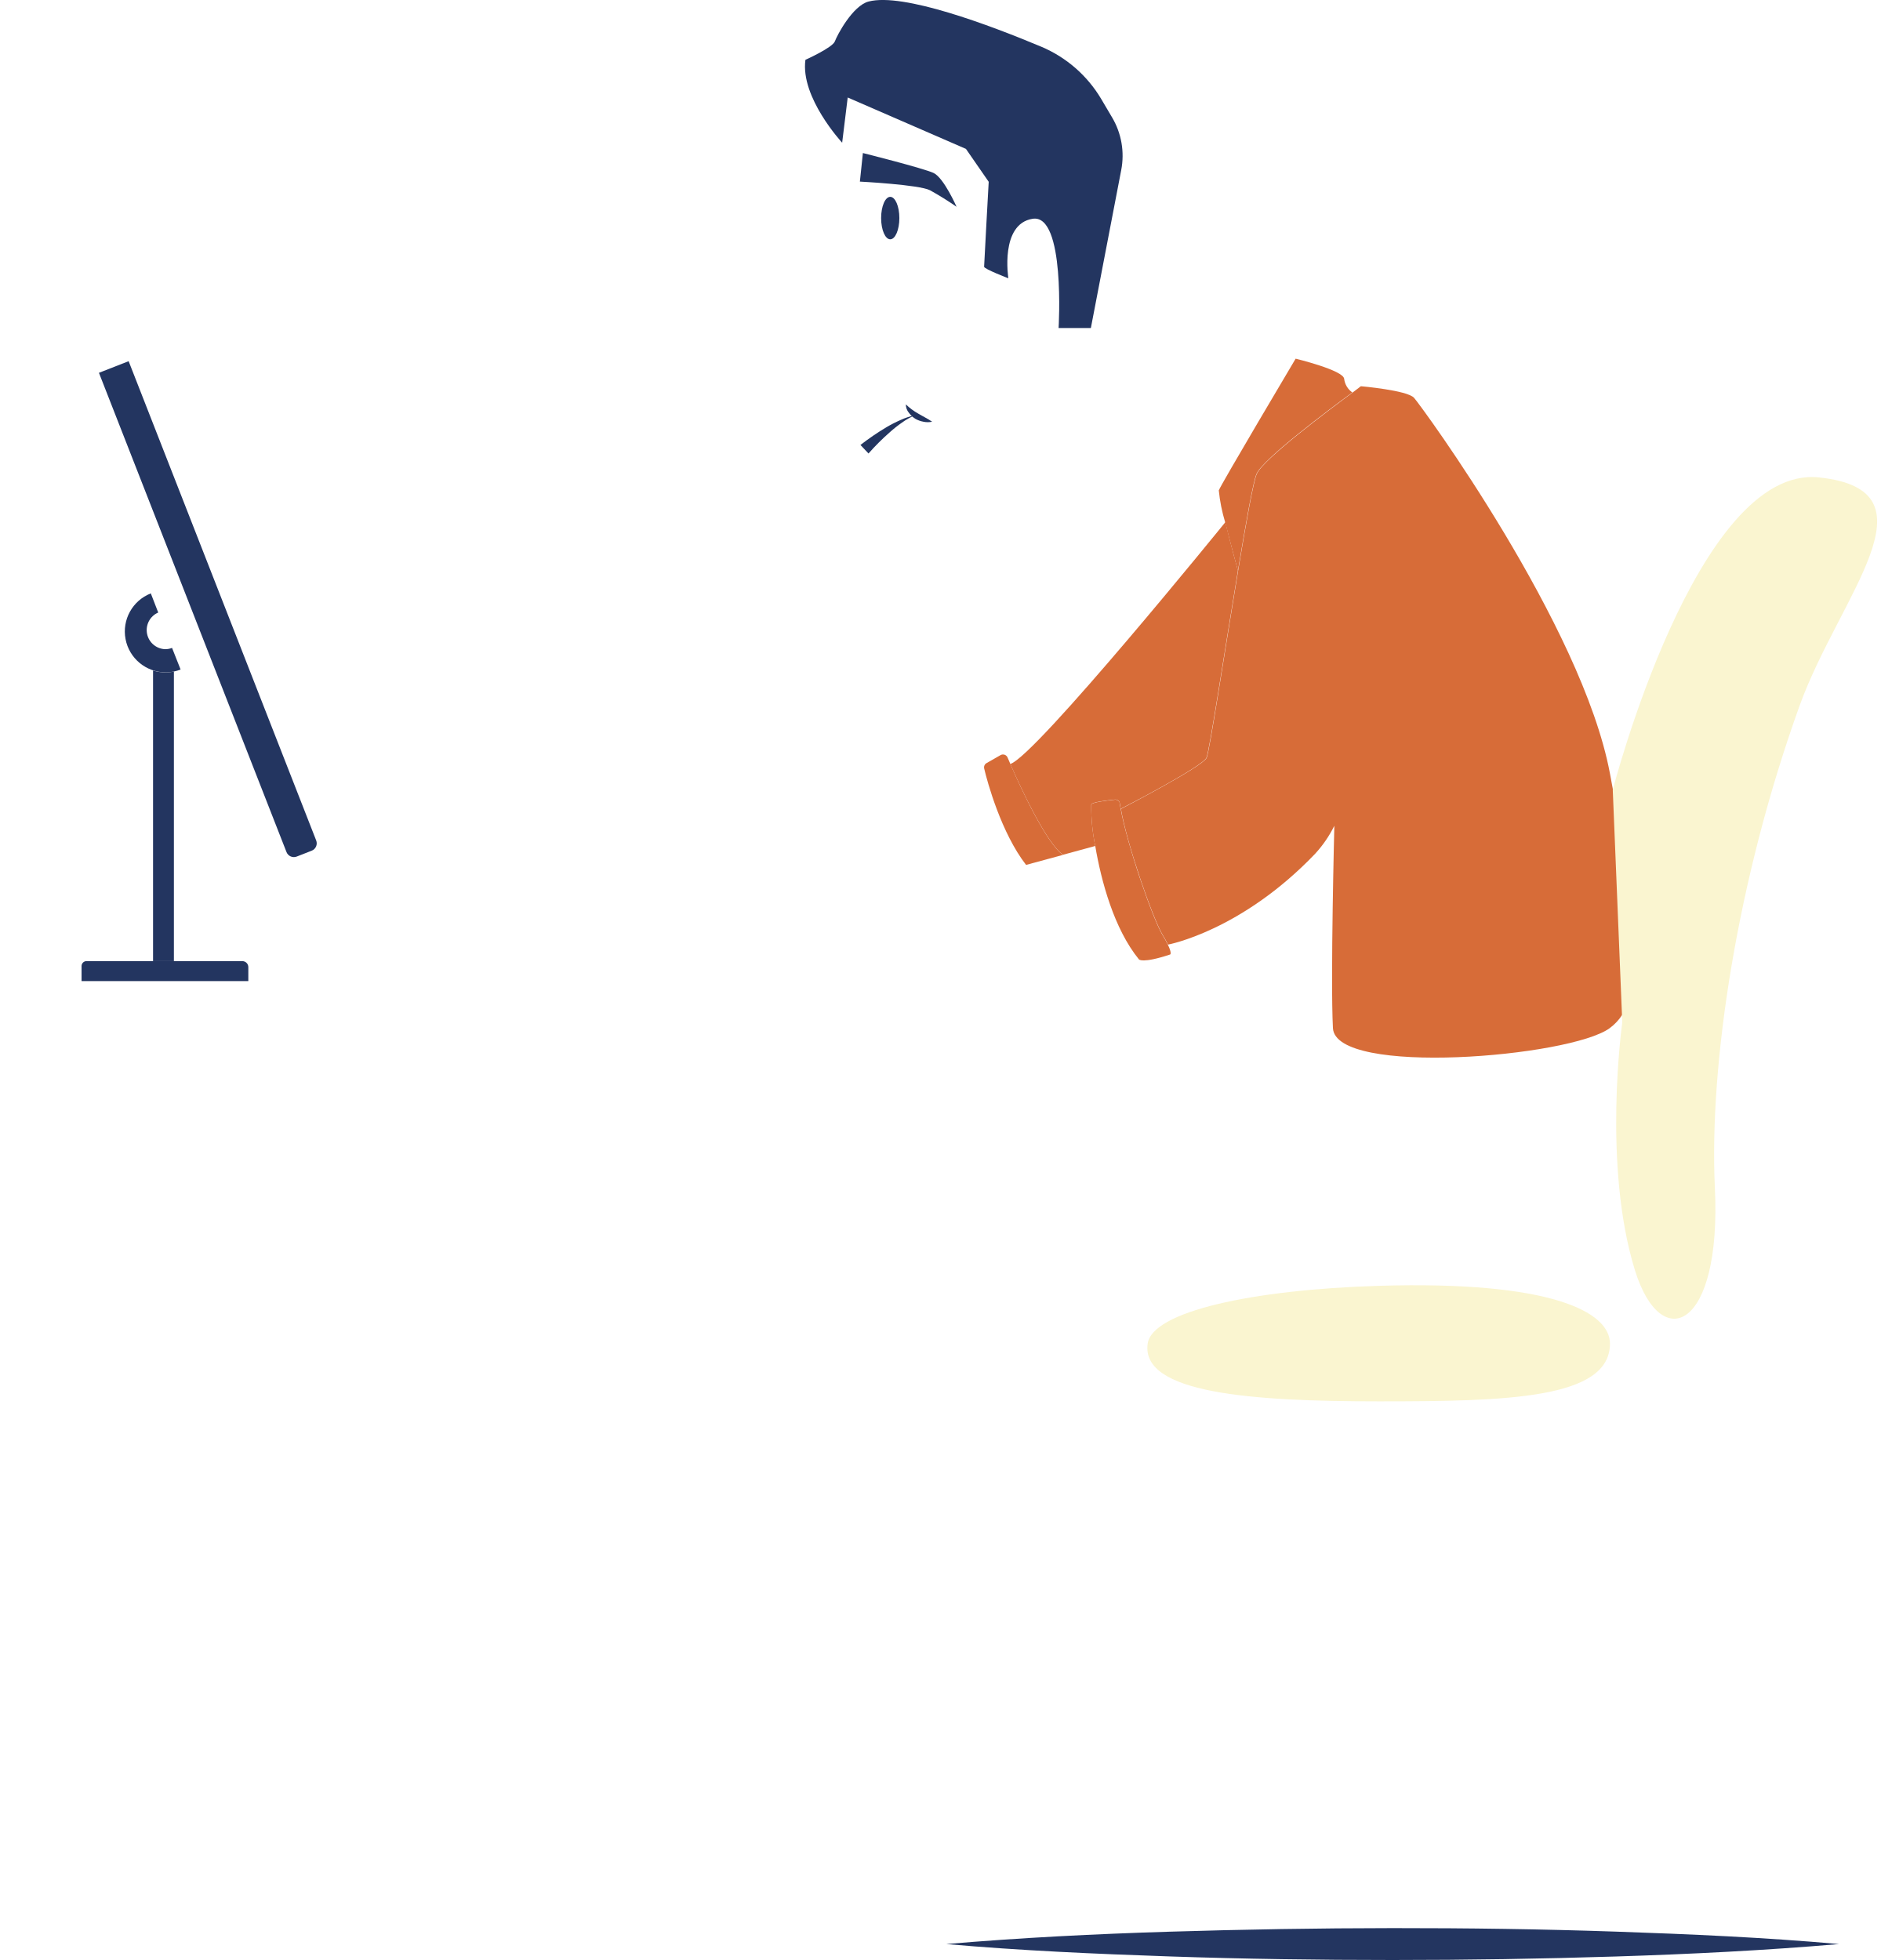
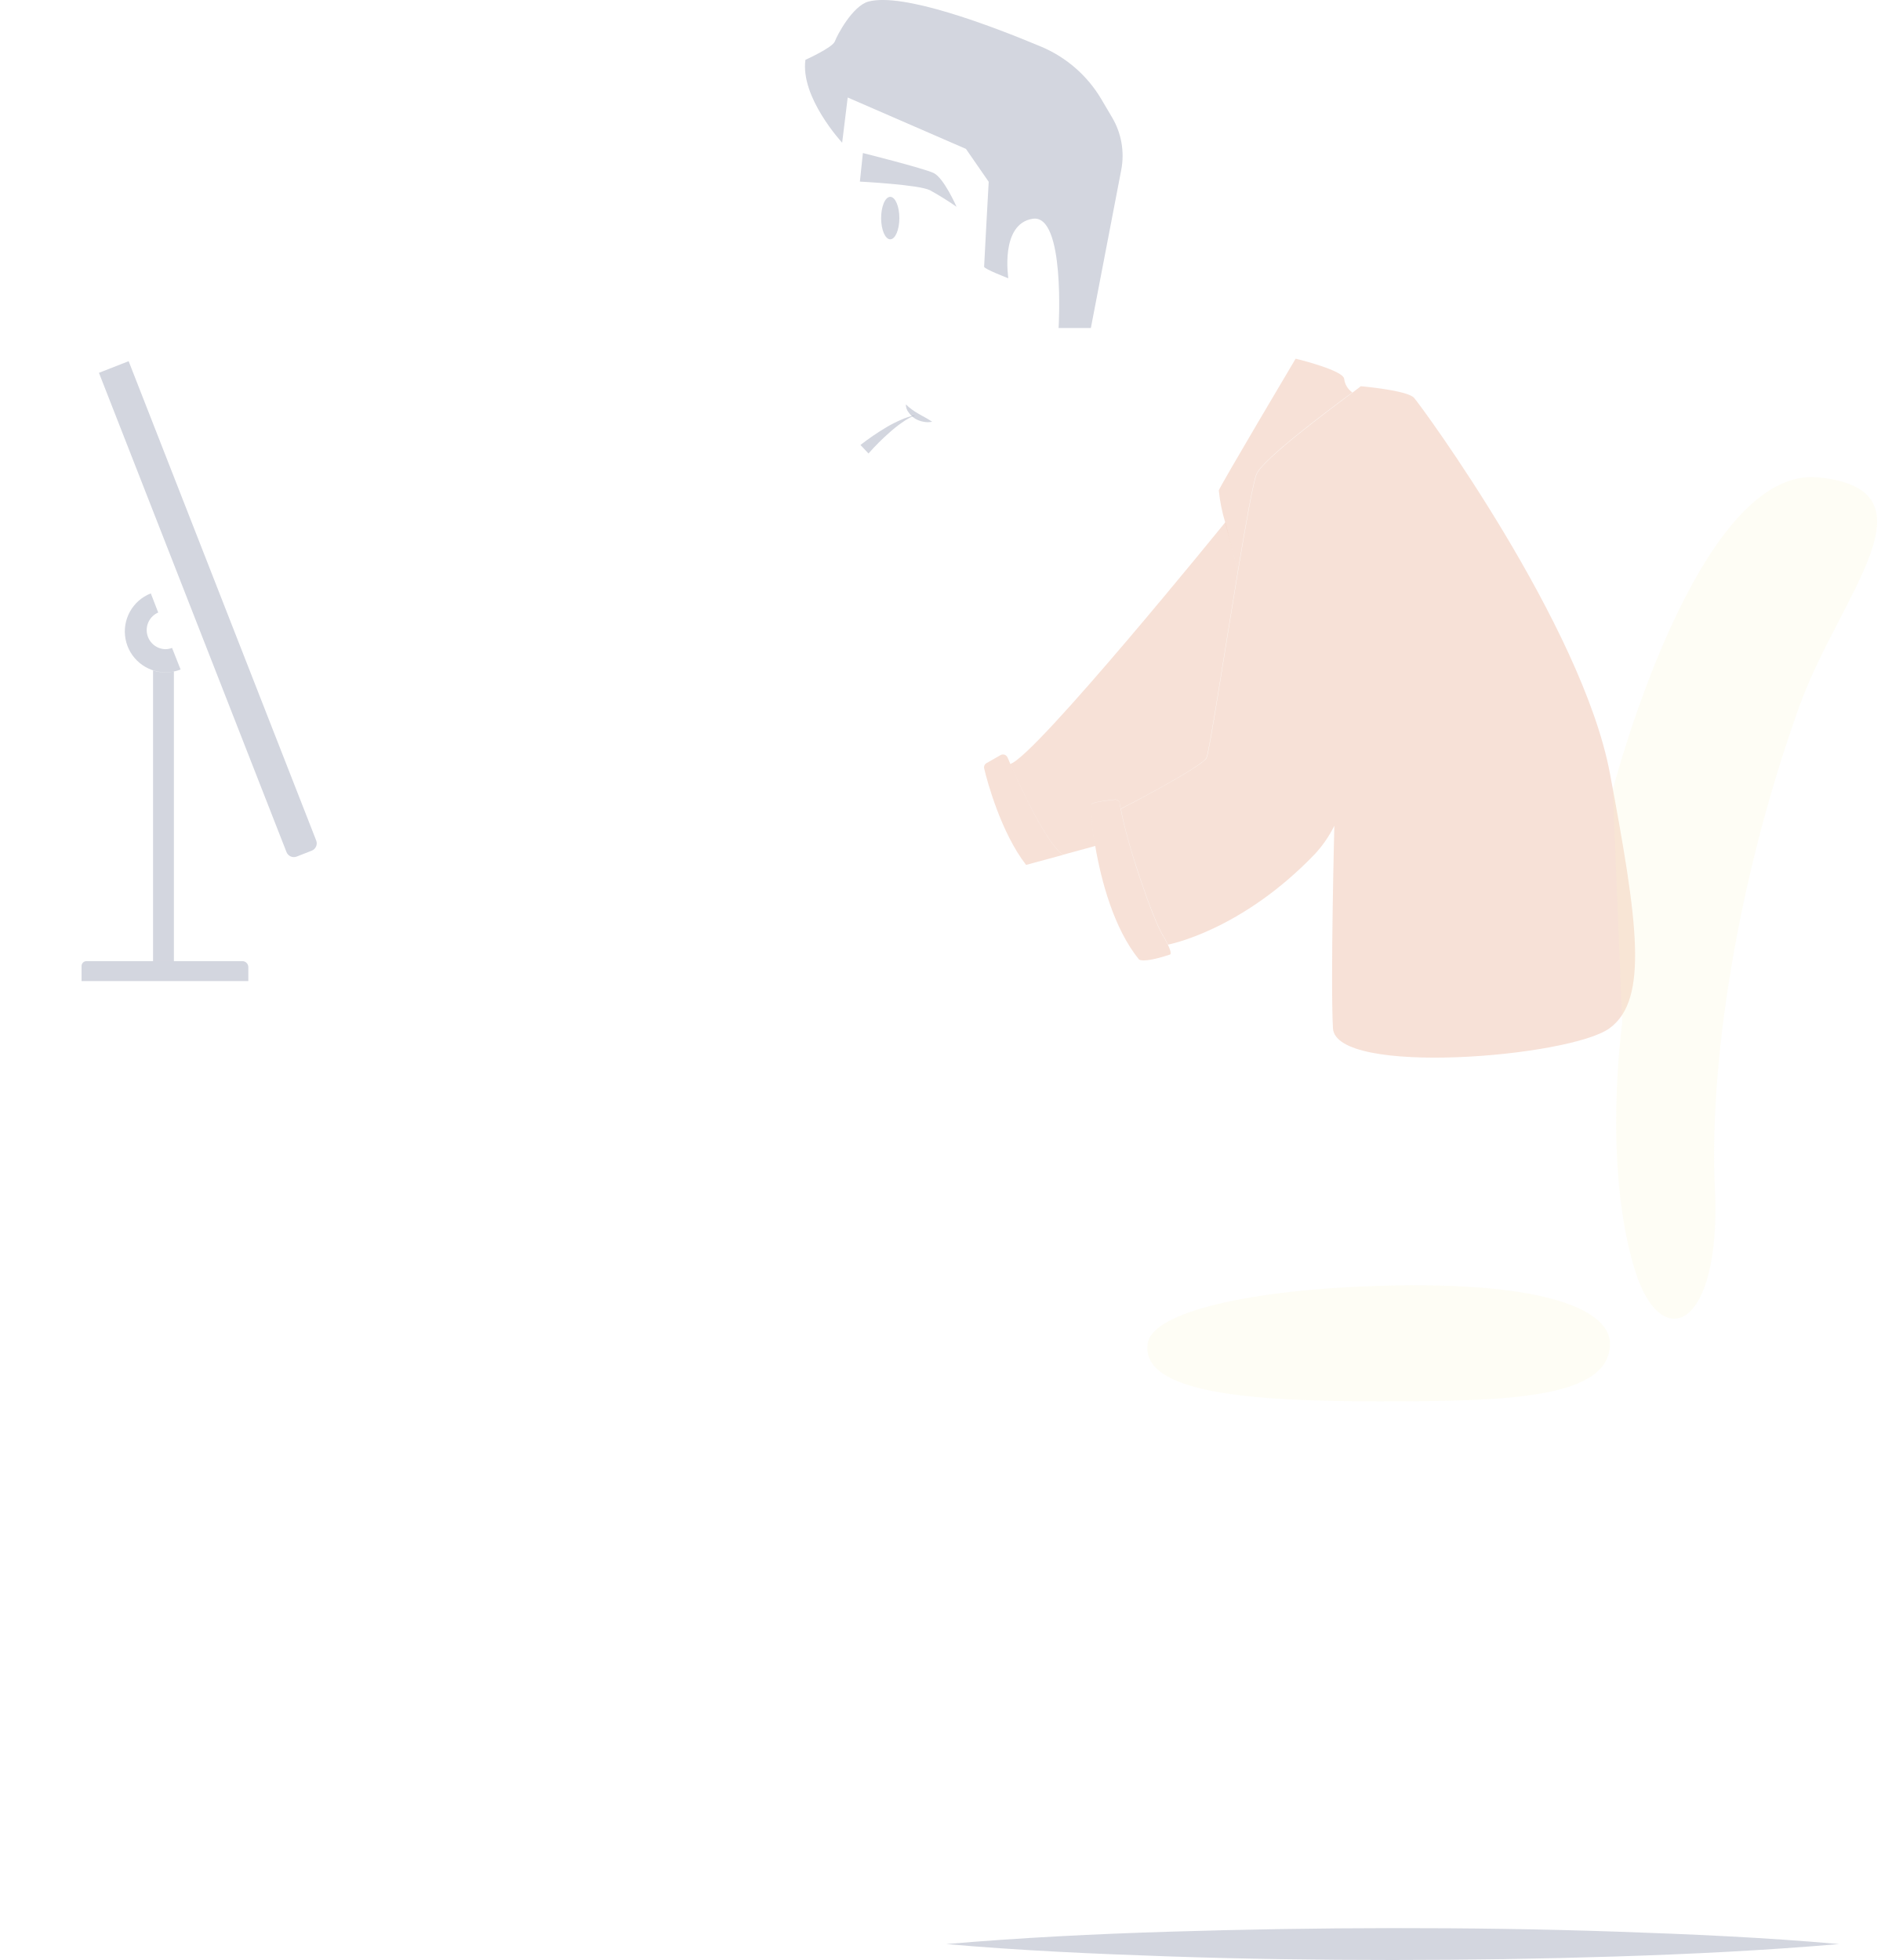
<svg xmlns="http://www.w3.org/2000/svg" viewBox="0 0 294.88 307.38">
  <style>.cls-1{fill:#d76c38;}.cls-2,.cls-4,.cls-6{fill:none;stroke:#233560;stroke-linecap:round;}.cls-2,.cls-4,.cls-5{stroke-miterlimit:10;}.cls-2,.cls-5,.cls-6{stroke-width:0.94px;}.cls-3{fill:#233560;stroke-width:1.1px;}.cls-4{stroke-width:1.1px;}.cls-5{fill:#faf5d0;stroke:#3f3f3f;}.cls-6{stroke-linejoin:round;}

         .stroker 
        {
            stroke-dashoffset: 560;
            stroke-dasharray: 560;
+              fill-opacity: 0.2;
            animation: dash1 3s ease forwards;
            stroke-width: 1.1px;
        }

             @keyframes dash1 {
            0% {
              stroke-dashoffset: 550;
              stroke-dasharray: 560;
              stroke-opacity: 0.5;
              stroke-width: 0.2px;
              fill-opacity: 0;
              fill: none;
             

            }
           40%
            {
-                 fill-opacity: 0.4;
+                 fill-opacity: 0.1;
                fill: none;
            }
            100%{
              stroke-dashoffset: 0;   
               fill-opacity: 1;                  
            }
         }
      
      
      </style>
  <g id="Layer_2" data-name="Layer 2">
    <g id="Layer_1-2" data-name="Layer 1">
      <path class="cls-1 stroker" d="M212.06,61.55c-3.68,2.7-13.89,10.35-15,12.72-.52,1.09-1.67,7.55-2.94,15.22,0,0-1.11-4.06-2-7.58a26.26,26.26,0,0,1-1-5c.27-.82,12.05-20.66,12.05-20.66s7.52,1.81,7.61,3.17A3.07,3.07,0,0,0,212.06,61.55Z" />
      <path class="cls-1 stroker" d="M252.42,161.24c-6.17,4.54-43,7.61-43.4,0s.22-31.74.22-31.74a18.8,18.8,0,0,1-3,4.38c-11.6,12.14-23.08,14.26-23.08,14.26a15.77,15.77,0,0,0-.82-1.48c-1.56-2.6-5.59-14.17-6.57-19.8.33-.17,12.72-6.58,13.44-8,.45-.9,2.85-16.77,4.94-29.35,1.27-7.67,2.42-14.13,2.94-15.22,1.11-2.37,11.32-10,15-12.72l1.31-1s7.25.63,8.33,1.81,26.37,35.7,30.72,58.89S258.58,156.71,252.42,161.24Z" />
      <path class="cls-1 stroker" d="M183.49,149.69c-4.37,1.45-4.89.77-4.89.77-3.93-4.82-5.93-12.36-6.85-17.77a30.42,30.42,0,0,1-.63-6.52c.21-.38,2.54-.64,3.73-.76a.71.71,0,0,1,.76.62c0,.26.08.54.13.83h0c1,5.63,5,17.2,6.57,19.8a15.77,15.77,0,0,1,.82,1.48C183.83,149.58,183.49,149.69,183.49,149.69Z" />
      <path class="cls-1 stroker" d="M166.69,134.07l-5.79,1.57c-3.88-5-6.08-13-6.57-15.12a.77.77,0,0,1,.38-.85l2.19-1.25a.78.78,0,0,1,1.1.38l.43,1C160.07,123.62,164.13,132.31,166.69,134.07Z" />
      <path class="cls-1 stroker" d="M194.12,89.49c-2.09,12.58-4.49,28.45-4.94,29.35-.72,1.44-13.11,7.85-13.44,8h0c-.05-.29-.1-.57-.13-.83a.71.71,0,0,0-.76-.62c-1.19.12-3.52.38-3.73.76a30.42,30.42,0,0,0,.63,6.52l-5.06,1.38c-2.56-1.76-6.62-10.45-8.26-14.24,4-1.25,33.72-37.92,33.72-37.92C193,85.43,194.12,89.49,194.12,89.49Z" />
      <path class="cls-2 stroker" d="M132.91,15.29s-1.9,16.58-2.53,18-9,18.3-8.16,21.92,6.07,4.8,10.69,1.63c0,0,3.08,23.92,9.15,25.55s19-7.79,24.19-15.85,30.49.64,30.49.64" />
      <path class="cls-2 stroker" d="M201.69,58.83S178,53.23,173.23,40.15" />
-       <path class="cls-3 stroker" d="M135.31,24l-.47,4.48s9.31.48,11,1.36A47.64,47.64,0,0,1,150,32.43s-2-4.55-3.6-5.3S135.31,24,135.31,24Z" />
-       <ellipse class="cls-3 stroker" cx="139.6" cy="34.2" rx="1.43" ry="3.33" />
+       <path class="stroker cls-3 " d="M135.31,24l-.47,4.48s9.31.48,11,1.36A47.64,47.64,0,0,1,150,32.43s-2-4.55-3.6-5.3S135.31,24,135.31,24Z" />
+       <ellipse class="stroker cls-3 " cx="139.6" cy="34.2" rx="1.43" ry="3.33" />
      <path class="cls-4 stroker" d="M166.12,39.49s0,9.62-6.23,13c-1.93,1-3.65-2.85-2.06-3.88" />
      <path class="cls-4 stroker" d="M161.52,41.4s2.46,2.64-.81,4.2" />
-       <path class="cls-3 stroker" d="M134.93,69.78A40.87,40.87,0,0,1,139,67a20.53,20.53,0,0,1,2.19-1.12,10.17,10.17,0,0,1,2.32-.76,9.5,9.5,0,0,0-2.09,1.17,19,19,0,0,0-1.87,1.48,36.64,36.64,0,0,0-3.36,3.35Z" />
-       <path class="cls-3 stroker" d="M142.05,63.42A9.38,9.38,0,0,0,144,64.87c.33.21.69.38,1.05.59a10.83,10.83,0,0,1,1.12.68,3.28,3.28,0,0,1-1.36,0,4,4,0,0,1-1.29-.47,3.59,3.59,0,0,1-1-.94A2,2,0,0,1,142.05,63.42Z" />
+       <path class="stroker cls-3 " d="M134.93,69.78A40.87,40.87,0,0,1,139,67a20.53,20.53,0,0,1,2.19-1.12,10.17,10.17,0,0,1,2.32-.76,9.5,9.5,0,0,0-2.09,1.17,19,19,0,0,0-1.87,1.48,36.64,36.64,0,0,0-3.36,3.35Z" />
+       <path class="stroker cls-3 " d="M142.05,63.42A9.38,9.38,0,0,0,144,64.87c.33.21.69.38,1.05.59a10.83,10.83,0,0,1,1.12.68,3.28,3.28,0,0,1-1.36,0,4,4,0,0,1-1.29-.47,3.59,3.59,0,0,1-1-.94A2,2,0,0,1,142.05,63.42Z" />
      <path class="cls-2 stroker" d="M194.12,89.49s-3.22-11.78-3-12.6,12.05-20.65,12.05-20.65,7.52,1.81,7.61,3.17a3.07,3.07,0,0,0,1.22,2.14" />
      <path class="cls-2 stroker" d="M175.74,126.86s12.71-6.57,13.44-8,6.52-41.67,7.88-44.57,16.31-13.68,16.31-13.68,7.25.63,8.33,1.81,26.37,35.7,30.72,58.89,6.16,35.42,0,40-43,7.61-43.4,0,.23-31.74.23-31.74" />
      <path class="cls-2 stroker" d="M206.84,73.18s5.89,1.18,7.8,3,3.17,45.57-8.43,57.71-23.08,14.26-23.08,14.26" />
      <path class="cls-2 stroker" d="M175.61,126a.71.71,0,0,0-.76-.62c-1.2.12-3.52.38-3.73.76s.89,16.21,7.48,24.29c0,0,.52.68,4.89-.77,0,0,.55-.18-1.18-3S176.29,131.25,175.61,126Z" />
      <path class="cls-2 stroker" d="M166.68,134.08c-2.82-2-7.5-12.4-8.68-15.28a.78.78,0,0,0-1.1-.38l-2.2,1.25a.78.78,0,0,0-.37.85c.49,2.1,2.69,10.08,6.57,15.12" />
      <path class="cls-2 stroker" d="M171.75,132.69S131,143.85,128.66,143.85s-11.6-2.36-12.51-2.18-6.16,4.62-6.16,4.62" />
      <path class="cls-2 stroker" d="M175.94,146.29s-41.21,4-43.66,3.54a23.12,23.12,0,0,1-3.44-.82" />
      <path class="cls-2 stroker" d="M115.49,142s-8.54,3-8.68,3.59a1.68,1.68,0,0,0,0,1.19c.14.34,2.2,3.83,2.2,3.83" />
      <path class="cls-2 stroker" d="M154.88,122.63a14.83,14.83,0,0,1-2.49,2.78c-.7.32-55.33,17.71-57.78,18.26s-5.91,1-8.49-1.36S81.63,138.84,81,139,69.81,141.76,69.2,142s-5.44,4.28-5.16,5" />
      <path class="cls-2 stroker" d="M88,151.75h6.39" />
      <path class="cls-2 stroker" d="M95.77,150.62H131a1.43,1.43,0,0,1,1.43,1.43v1.81a0,0,0,0,1,0,0H94.34a0,0,0,0,1,0,0v-1.81A1.43,1.43,0,0,1,95.77,150.62Z" />
      <path class="cls-2 stroker" d="M88,153.36s.25-3.68-1-5.14-8.9-4.48-14.65-3.06S61.08,150,60.47,150.84s-1.06,2.34-.72,2.68a1.61,1.61,0,0,0,1,.34H87.17S87.89,153.9,88,153.36Z" />
      <rect class="cls-2 stroker" x="0.47" y="153.86" width="155.73" height="10.1" rx="1.88" />
-       <path class="cls-3 stroker" d="M13.56,150.73H38a.94.94,0,0,1,.94.94v2.19a0,0,0,0,1,0,0H12.79a0,0,0,0,1,0,0V151.5A.77.77,0,0,1,13.56,150.73Z" />
-       <path class="cls-3 stroker" d="M30.27,54.74h5a0,0,0,0,1,0,0v80.71a1.24,1.24,0,0,1-1.24,1.24H31.51a1.24,1.24,0,0,1-1.24-1.24V54.74A0,0,0,0,1,30.27,54.74Z" transform="translate(-32.62 18.52) rotate(-21.37)" />
+       <path class="stroker cls-3 " d="M13.56,150.73H38a.94.94,0,0,1,.94.94v2.19a0,0,0,0,1,0,0H12.79a0,0,0,0,1,0,0V151.5A.77.77,0,0,1,13.56,150.73Z" />
+       <path class="stroker cls-3 " d="M30.27,54.74h5a0,0,0,0,1,0,0v80.71a1.24,1.24,0,0,1-1.24,1.24H31.51a1.24,1.24,0,0,1-1.24-1.24V54.74A0,0,0,0,1,30.27,54.74Z" transform="translate(-32.62 18.52) rotate(-21.37)" />
      <path class="cls-2 stroker" d="M34.19,106.21l-3.89,1.52a.84.84,0,0,1-1.1-.48L28.32,105,23.65,93.07l-1-2.44a.78.78,0,0,1,.45-1l3.95-1.55,2.13,5.44,2.9,7.41Z" />
-       <path class="cls-3 stroker" d="M28.32,105a6.33,6.33,0,0,1-1.05.31,6,6,0,0,1-1.28.13,6.41,6.41,0,0,1-2.34-12.38l1.16,3a3,3,0,0,0,1.08,5.75,3,3,0,0,0,1.09-.2Z" />
+       <path class="stroker cls-3 " d="M28.32,105a6.33,6.33,0,0,1-1.05.31,6,6,0,0,1-1.28.13,6.41,6.41,0,0,1-2.34-12.38l1.16,3a3,3,0,0,0,1.08,5.75,3,3,0,0,0,1.09-.2Z" />
      <path class="cls-2 stroker" d="M27,101.59a3,3,0,0,1-1.09.2A3,3,0,0,1,24.81,96Z" />
-       <path class="cls-3 stroker" d="M27.27,105.32v45.41H24V105.15a6.38,6.38,0,0,0,2,.3A6,6,0,0,0,27.27,105.32Z" />
+       <path class="stroker cls-3 " d="M27.27,105.32v45.41H24V105.15a6.38,6.38,0,0,0,2,.3A6,6,0,0,0,27.27,105.32Z" />
      <path class="cls-2 stroker" d="M27,101.59a3,3,0,0,1-1.09.2A3,3,0,0,1,24.81,96Z" />
      <rect class="cls-2 stroker" x="12.79" y="163.96" width="130.76" height="140.73" />
      <path class="cls-2 stroker" d="M210.86,163.69a35.65,35.65,0,0,0,0,4c.15.61,14.65,6.93,39.83-.5,0,0,2.09-.81,1.73-6" />
      <path class="cls-2 stroker" d="M250.69,167.22s2.64,16.35-2.8,24.83a24,24,0,0,1-14,10" />
      <path class="cls-2 stroker" d="M143.55,195.92c1.84-2.9,2.72-8.4,16.65-13.11s50.66-15.09,50.66-15.09" />
      <path class="cls-2 stroker" d="M197.15,202.92s-24.76.36-26.06,1.81c-.78.87-15.66,28.8-27.54,51.21" />
      <path class="cls-2 stroker" d="M173.07,204.15s21.36,48.6,32.6,56.21c0,0-17.76,15-20.66,16.31l-28.49-45.12" />
      <path class="cls-5 stroker" d="M252.46,210.71c0,8.7-16.23,9.06-36.25,9.06s-37.36-1.27-36.24-9.06c.71-5,16.23-8.45,36.24-9.06C243.17,200.84,252.46,205.71,252.46,210.71Z" />
      <path class="cls-5 stroker" d="M252.9,123.87s13.15-51,32.31-49,3.23,18.54-3,35.76C272.35,138,268,167,268.91,186.25c1.08,22.29-8.43,26.18-12.52,13-5.15-16.56-2-38.9-2-38.9" />
      <path class="cls-2 stroker" d="M256.81,200.5s-1.42,5.63-7.23,5.79" />
      <path class="cls-2 stroker" d="M259.81,205.55s-2.12,5.48-7.35,5.16" />
      <path class="cls-2 stroker" d="M226,219.7s-6.89,19.46-6,62.95c0,0,10.69,6,20.66,6.52s10.69,10.33,10.69,10.33h-5.62s.91-5.44-3.08-6.89-21-1.08-24.46-4.34" />
      <path class="cls-2 stroker" d="M196.38,291.88c6.49-.77,17.59-1,20.36-3.61" />
      <path class="cls-2 stroker" d="M189.14,299a18.68,18.68,0,0,1,.2-2.91" />
      <path class="cls-2 stroker" d="M209,219.7s6.88,19.46,6,62.95a33.54,33.54,0,0,1-14.39,5.62" />
      <polyline class="cls-2 stroker" points="214.18 289.57 214.73 299.5 219.98 299.5 220.73 289.57" />
      <path class="cls-6 stroker" d="M189.75,301a3.4,3.4,0,1,1-6.8,0,1.69,1.69,0,0,1,.62-1.47h5.63a3.2,3.2,0,0,1-.06-.47A3.41,3.41,0,0,1,189.75,301Z" />
      <path class="cls-2 stroker" d="M220.73,301a3.4,3.4,0,1,1-6.1-2.06c-.06.37-.08.59-.08.59h5.63s0-.17-.06-.47A3.41,3.41,0,0,1,220.73,301Z" />
      <path class="cls-2 stroker" d="M251.76,301a3.4,3.4,0,1,1-6.1-2.06c0,.37-.07.59-.07.59h5.62s0-.17-.05-.47A3.4,3.4,0,0,1,251.76,301Z" />
      <path class="cls-2 stroker" d="M215,269.46a15.19,15.19,0,0,0-4-2.79c-4.21-1.75-4.33-1.52-4.33-1.52s-4.11,11.93-18.09,10.31c0,0-3.28,12.58-5.52,14.25s-11.17,9.1-11.1,10.48a4.42,4.42,0,0,0,.83,2.34s16.66-7.78,17.6-8.47,7.91-5.43,9-6.74a104.09,104.09,0,0,1,9-7.95c.59-.37,4.25-3.18,6.65-5" />
      <path class="cls-2 stroker" d="M172.78,302.53l.17,1.37s5.82-2.1,7.67-2.95,14.48-8.05,16.22-9.4,8.91-8.17,8.91-8.17l.47.77,1.15.39c.73-.19,4.57-2.87,7.61-5.07" />
      <path class="cls-2 stroker" d="M203.33,262.32s2,2.5,3.33,2.83" />
      <line class="cls-2 stroker" x1="189.75" y1="273.37" x2="189.75" y2="275.57" />
      <path class="cls-2 stroker" d="M192.15,81.92s-29.75,36.66-33.72,37.91" />
-       <path class="cls-3 stroker" d="M132.06,22.38s-6.58-7.09-5.76-13c0,0,4.26-1.91,4.62-2.9S133.72.89,136.2.24c5.42-1.42,19.05,3.72,27.07,7.08a19.93,19.93,0,0,1,9.41,8.2l1.7,2.88a11.79,11.79,0,0,1,1.44,8.27l-4.76,24.77H166s1.09-17.94-4.07-17.13-3.81,9.33-3.81,9.33-3.8-1.45-3.8-1.81.72-13.32.72-13.32l-3.57-5.16-18.54-8.06Z" />
-       <path class="cls-3 stroker" d="M148.39,304.88c11.66-1,23.32-1.58,35-1.94s23.32-.55,35-.56,23.32.15,35,.55,23.32.91,35,1.95c-11.66,1-23.32,1.58-35,1.95s-23.32.55-35,.55-23.32-.16-35-.56S160.05,305.91,148.39,304.88Z" />
+       <path class="stroker cls-3 " d="M132.06,22.38s-6.58-7.09-5.76-13c0,0,4.26-1.91,4.62-2.9S133.72.89,136.2.24c5.42-1.42,19.05,3.72,27.07,7.08a19.93,19.93,0,0,1,9.41,8.2l1.7,2.88a11.79,11.79,0,0,1,1.44,8.27l-4.76,24.77H166s1.09-17.94-4.07-17.13-3.81,9.33-3.81,9.33-3.8-1.45-3.8-1.81.72-13.32.72-13.32l-3.57-5.16-18.54-8.06Z" />
+       <path class="stroker cls-3 " d="M148.39,304.88c11.66-1,23.32-1.58,35-1.94s23.32-.55,35-.56,23.32.15,35,.55,23.32.91,35,1.95c-11.66,1-23.32,1.58-35,1.95s-23.32.55-35,.55-23.32-.16-35-.56S160.05,305.91,148.39,304.88Z" />
    </g>
  </g>
</svg>
